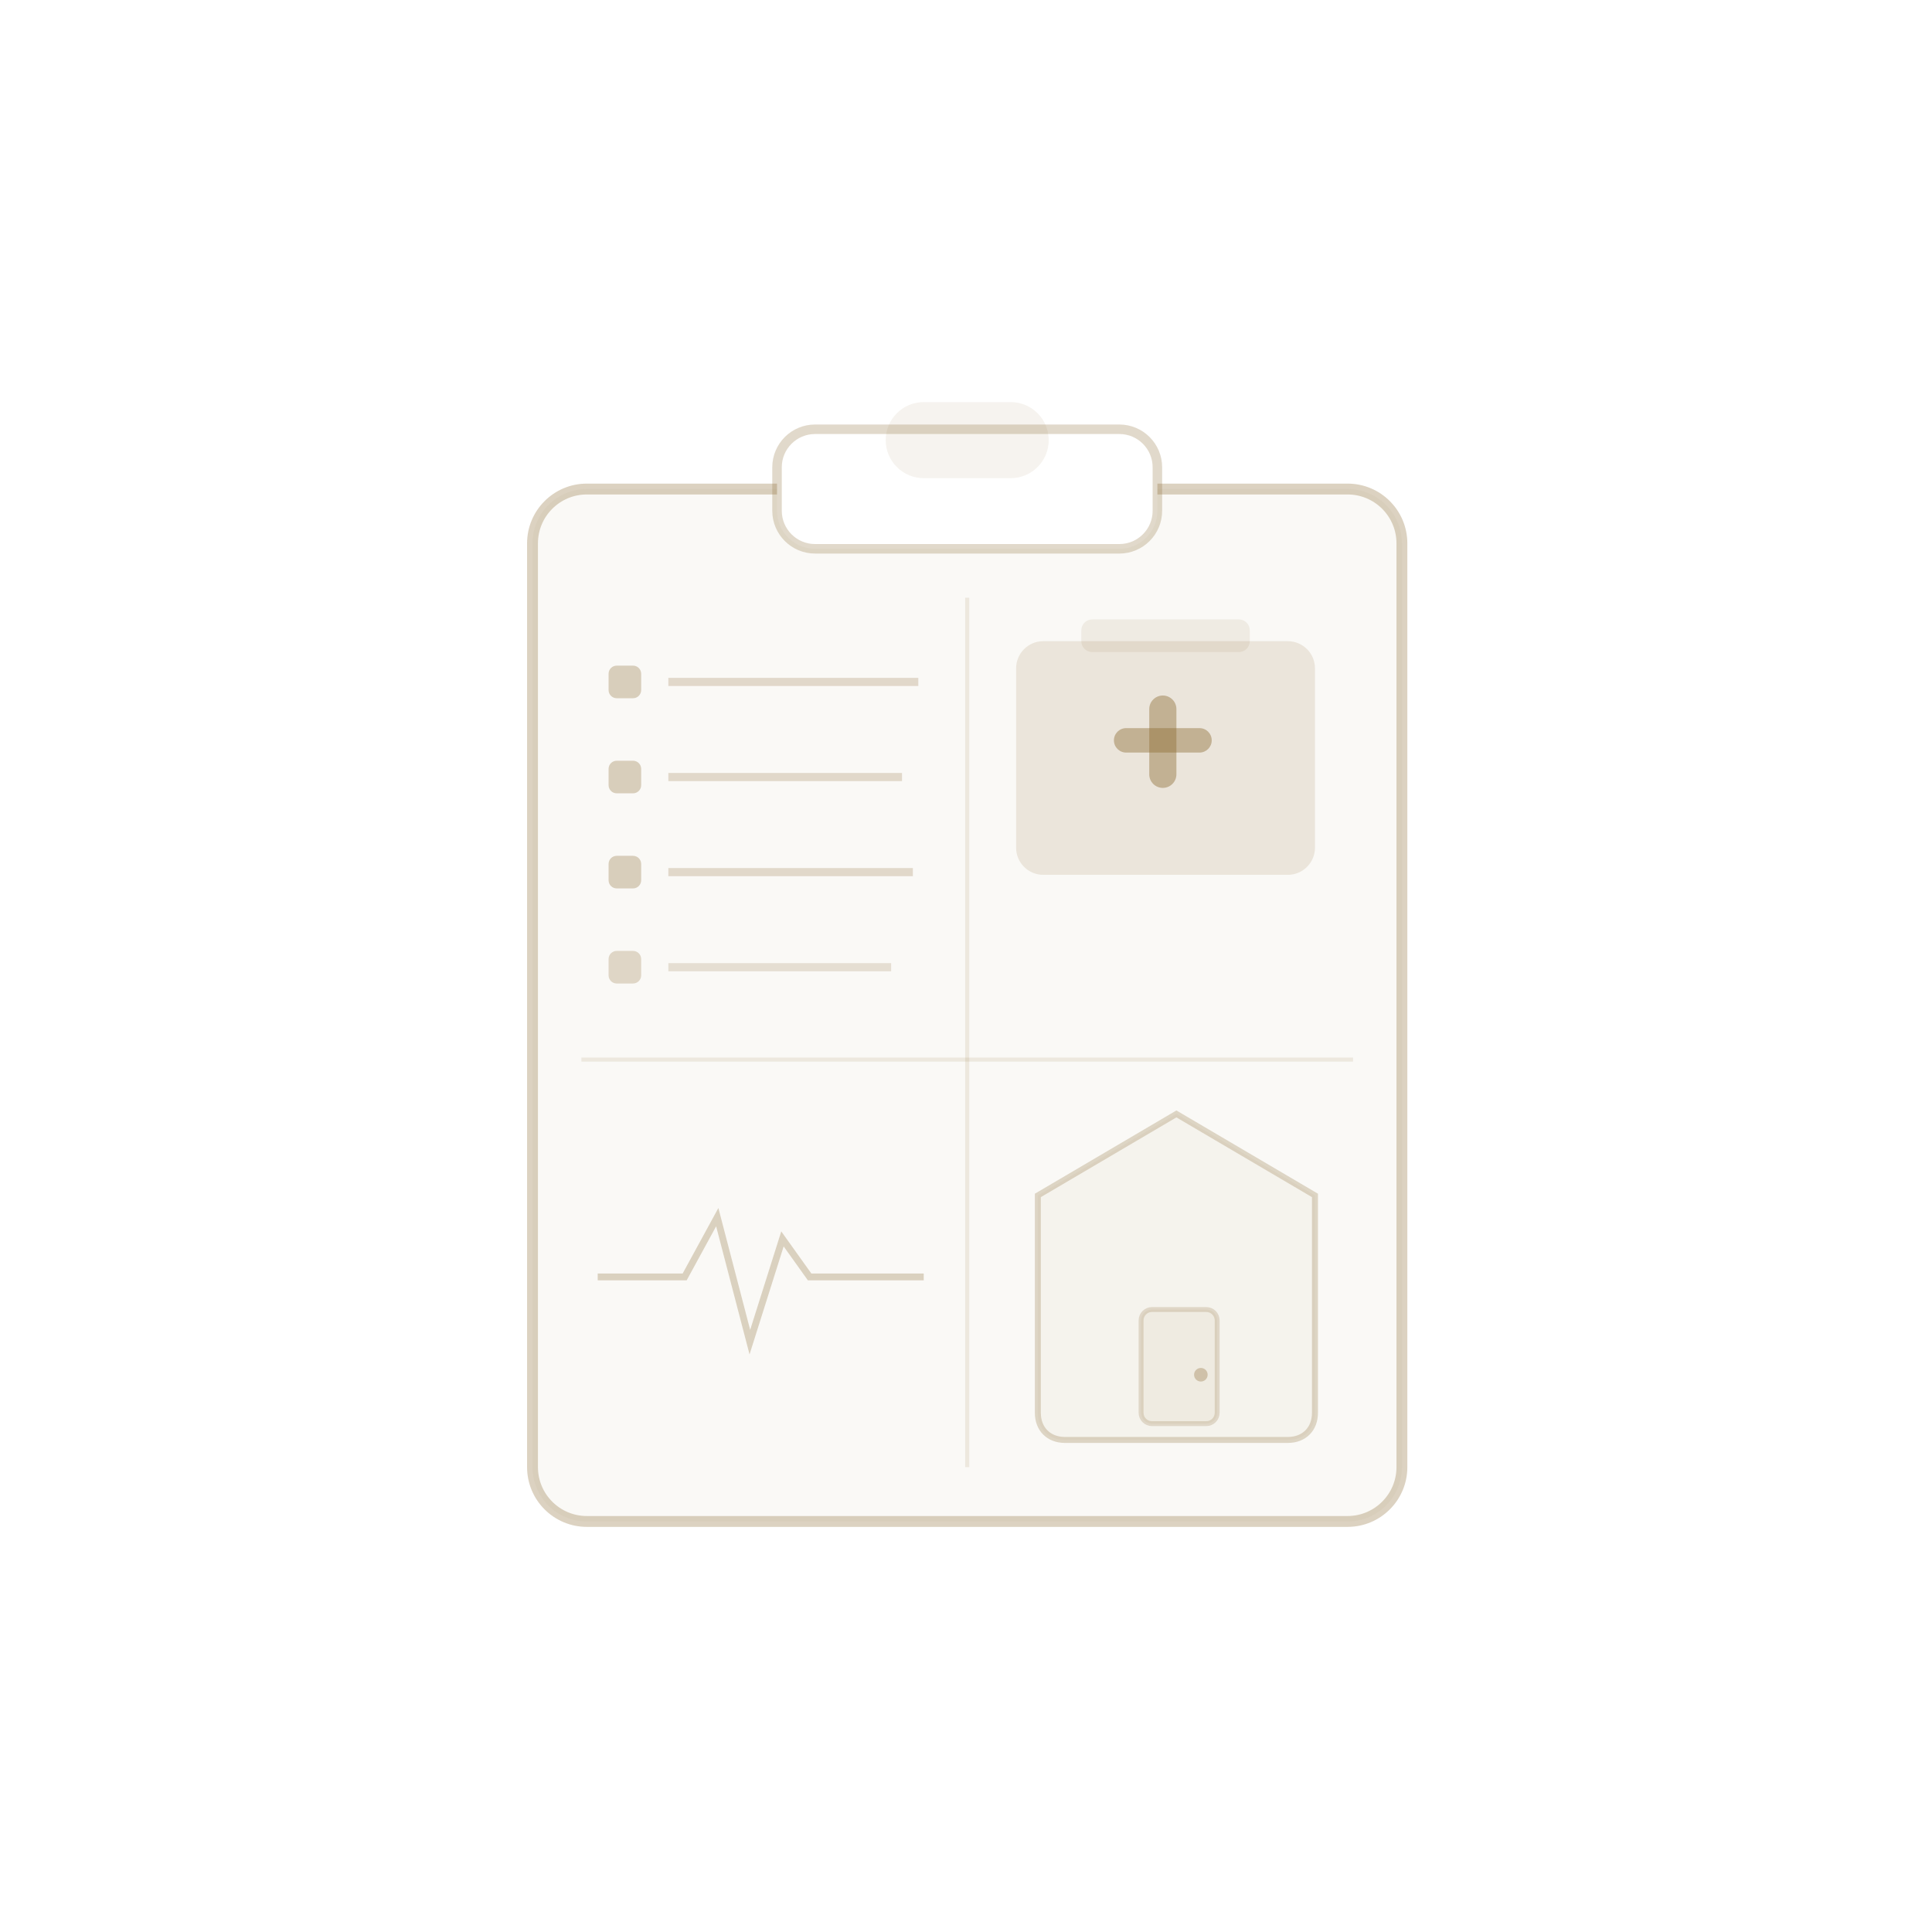
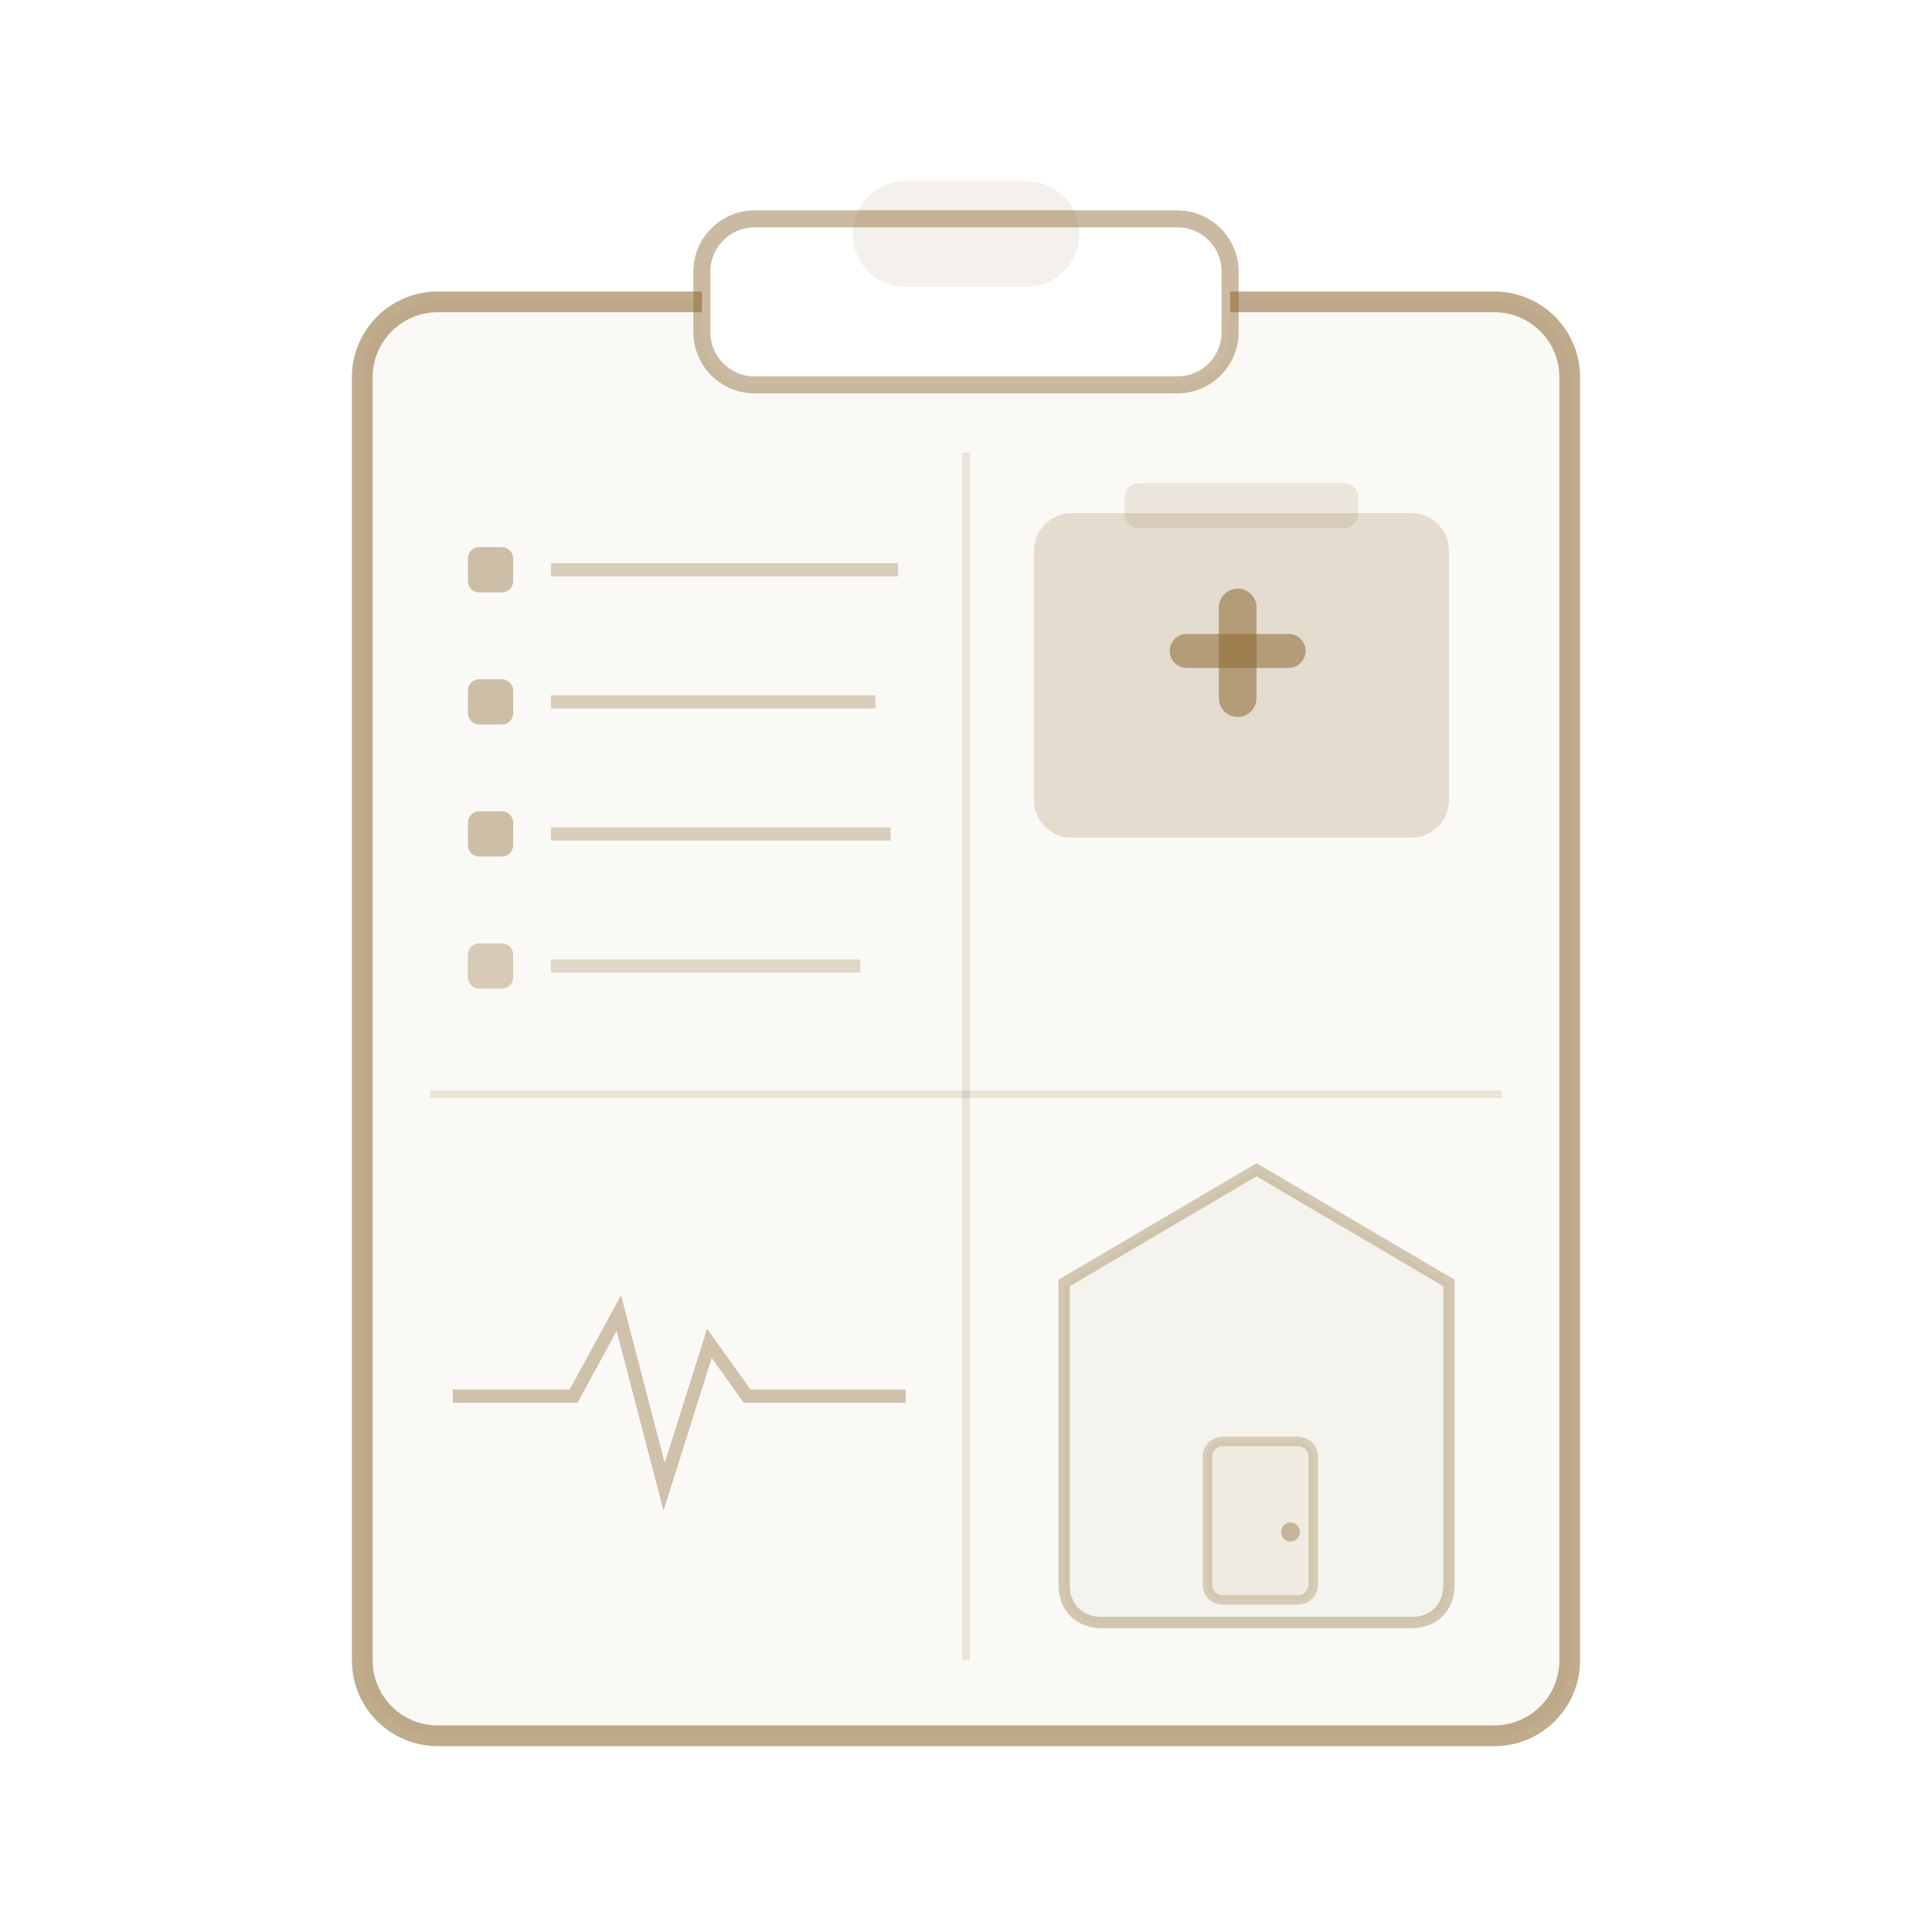
<svg xmlns="http://www.w3.org/2000/svg" viewBox="0 0 512 512">
  <rect width="512" height="512" fill="#ffffff" />
-   <g transform="translate(72, 72) scale(0.72)">
-     <rect x="96" y="80" width="320" height="380" rx="20" fill="rgba(138,104,48,.04)" stroke="#8a6830" stroke-width="4" stroke-opacity=".3" />
-     <rect x="186" y="58" width="140" height="44" rx="14" fill="#fff" stroke="#8a6830" stroke-width="3.5" stroke-opacity=".25" />
-     <rect x="226" y="48" width="60" height="28" rx="14" fill="#8a6830" opacity=".08" />
-     <line x1="256" y1="120" x2="256" y2="440" stroke="#8a6830" stroke-width="1.5" stroke-opacity=".12" />
-     <line x1="114" y1="290" x2="398" y2="290" stroke="#8a6830" stroke-width="1.5" stroke-opacity=".12" />
-     <rect x="124" y="145" width="12" height="12" rx="3" fill="#8a6830" opacity=".3" />
-     <line x1="146" y1="151" x2="238" y2="151" stroke="#8a6830" stroke-width="3" stroke-opacity=".22" />
-     <rect x="124" y="180" width="12" height="12" rx="3" fill="#8a6830" opacity=".3" />
-     <line x1="146" y1="186" x2="232" y2="186" stroke="#8a6830" stroke-width="3" stroke-opacity=".22" />
-     <rect x="124" y="215" width="12" height="12" rx="3" fill="#8a6830" opacity=".3" />
-     <line x1="146" y1="221" x2="236" y2="221" stroke="#8a6830" stroke-width="3" stroke-opacity=".22" />
-     <rect x="124" y="250" width="12" height="12" rx="3" fill="#8a6830" opacity=".24" />
-     <line x1="146" y1="256" x2="228" y2="256" stroke="#8a6830" stroke-width="3" stroke-opacity=".18" />
-     <rect x="274" y="136" width="110" height="86" rx="10" fill="#8a6830" opacity=".14" />
-     <rect x="298" y="128" width="62" height="12" rx="4" fill="#8a6830" opacity=".1" />
-     <rect x="310" y="168" width="36" height="9" rx="4.5" fill="#8a6830" opacity=".42" />
-     <rect x="323" y="156" width="10" height="34" rx="5" fill="#8a6830" opacity=".42" />
-     <polyline points="120,370 152,370 164,348 176,394 188,356 198,370 240,370" fill="none" stroke="#8a6830" stroke-width="2.5" stroke-opacity=".28" />
-     <path d="M333,310 L384,340 L384,420 C384,426 380,430 374,430 L292,430 C286,430 282,426 282,420 L282,340 Z" fill="rgba(138,104,48,.04)" stroke="#8a6830" stroke-width="2.2" stroke-opacity=".25" />
-     <rect x="320" y="382" width="28" height="42" rx="4" fill="rgba(138,104,48,.06)" stroke="#8a6830" stroke-width="1.8" stroke-opacity=".2" />
-     <circle cx="342" cy="406" r="2.5" fill="#8a6830" opacity=".32" />
-   </g>
+   <rect x="96" y="80" width="320" height="380" rx="20" fill="rgba(138,104,48,.04)" stroke="#8a6830" stroke-width="5.5" stroke-opacity=".55" />
+   <rect x="186" y="58" width="140" height="44" rx="14" fill="#fff" stroke="#8a6830" stroke-width="4.5" stroke-opacity=".45" />
+   <rect x="226" y="48" width="60" height="28" rx="14" fill="#8a6830" opacity=".1" />
+   <line x1="256" y1="120" x2="256" y2="440" stroke="#8a6830" stroke-width="2" stroke-opacity=".15" />
+   <line x1="114" y1="290" x2="398" y2="290" stroke="#8a6830" stroke-width="2" stroke-opacity=".15" />
+   <rect x="124" y="145" width="12" height="12" rx="3" fill="#8a6830" opacity=".4" />
+   <line x1="146" y1="151" x2="238" y2="151" stroke="#8a6830" stroke-width="3.5" stroke-opacity=".3" />
+   <rect x="124" y="180" width="12" height="12" rx="3" fill="#8a6830" opacity=".4" />
+   <line x1="146" y1="186" x2="232" y2="186" stroke="#8a6830" stroke-width="3.5" stroke-opacity=".3" />
+   <rect x="124" y="215" width="12" height="12" rx="3" fill="#8a6830" opacity=".4" />
+   <line x1="146" y1="221" x2="236" y2="221" stroke="#8a6830" stroke-width="3.5" stroke-opacity=".3" />
+   <rect x="124" y="250" width="12" height="12" rx="3" fill="#8a6830" opacity=".32" />
+   <line x1="146" y1="256" x2="228" y2="256" stroke="#8a6830" stroke-width="3.5" stroke-opacity=".24" />
+   <rect x="274" y="136" width="110" height="86" rx="10" fill="#8a6830" opacity=".2" />
+   <rect x="298" y="128" width="62" height="12" rx="4" fill="#8a6830" opacity=".14" />
+   <rect x="310" y="168" width="36" height="9" rx="4.5" fill="#8a6830" opacity=".55" />
+   <rect x="323" y="156" width="10" height="34" rx="5" fill="#8a6830" opacity=".55" />
+   <polyline points="120,370 152,370 164,348 176,394 188,356 198,370 240,370" fill="none" stroke="#8a6830" stroke-width="3.5" stroke-opacity=".38" />
+   <path d="M333,310 L384,340 L384,420 C384,426 380,430 374,430 L292,430 C286,430 282,426 282,420 L282,340 Z" fill="rgba(138,104,48,.04)" stroke="#8a6830" stroke-width="3" stroke-opacity=".34" />
+   <rect x="320" y="382" width="28" height="42" rx="4" fill="rgba(138,104,48,.06)" stroke="#8a6830" stroke-width="2.5" stroke-opacity=".28" />
+   <circle cx="342" cy="406" r="2.5" fill="#8a6830" opacity=".42" />
</svg>
